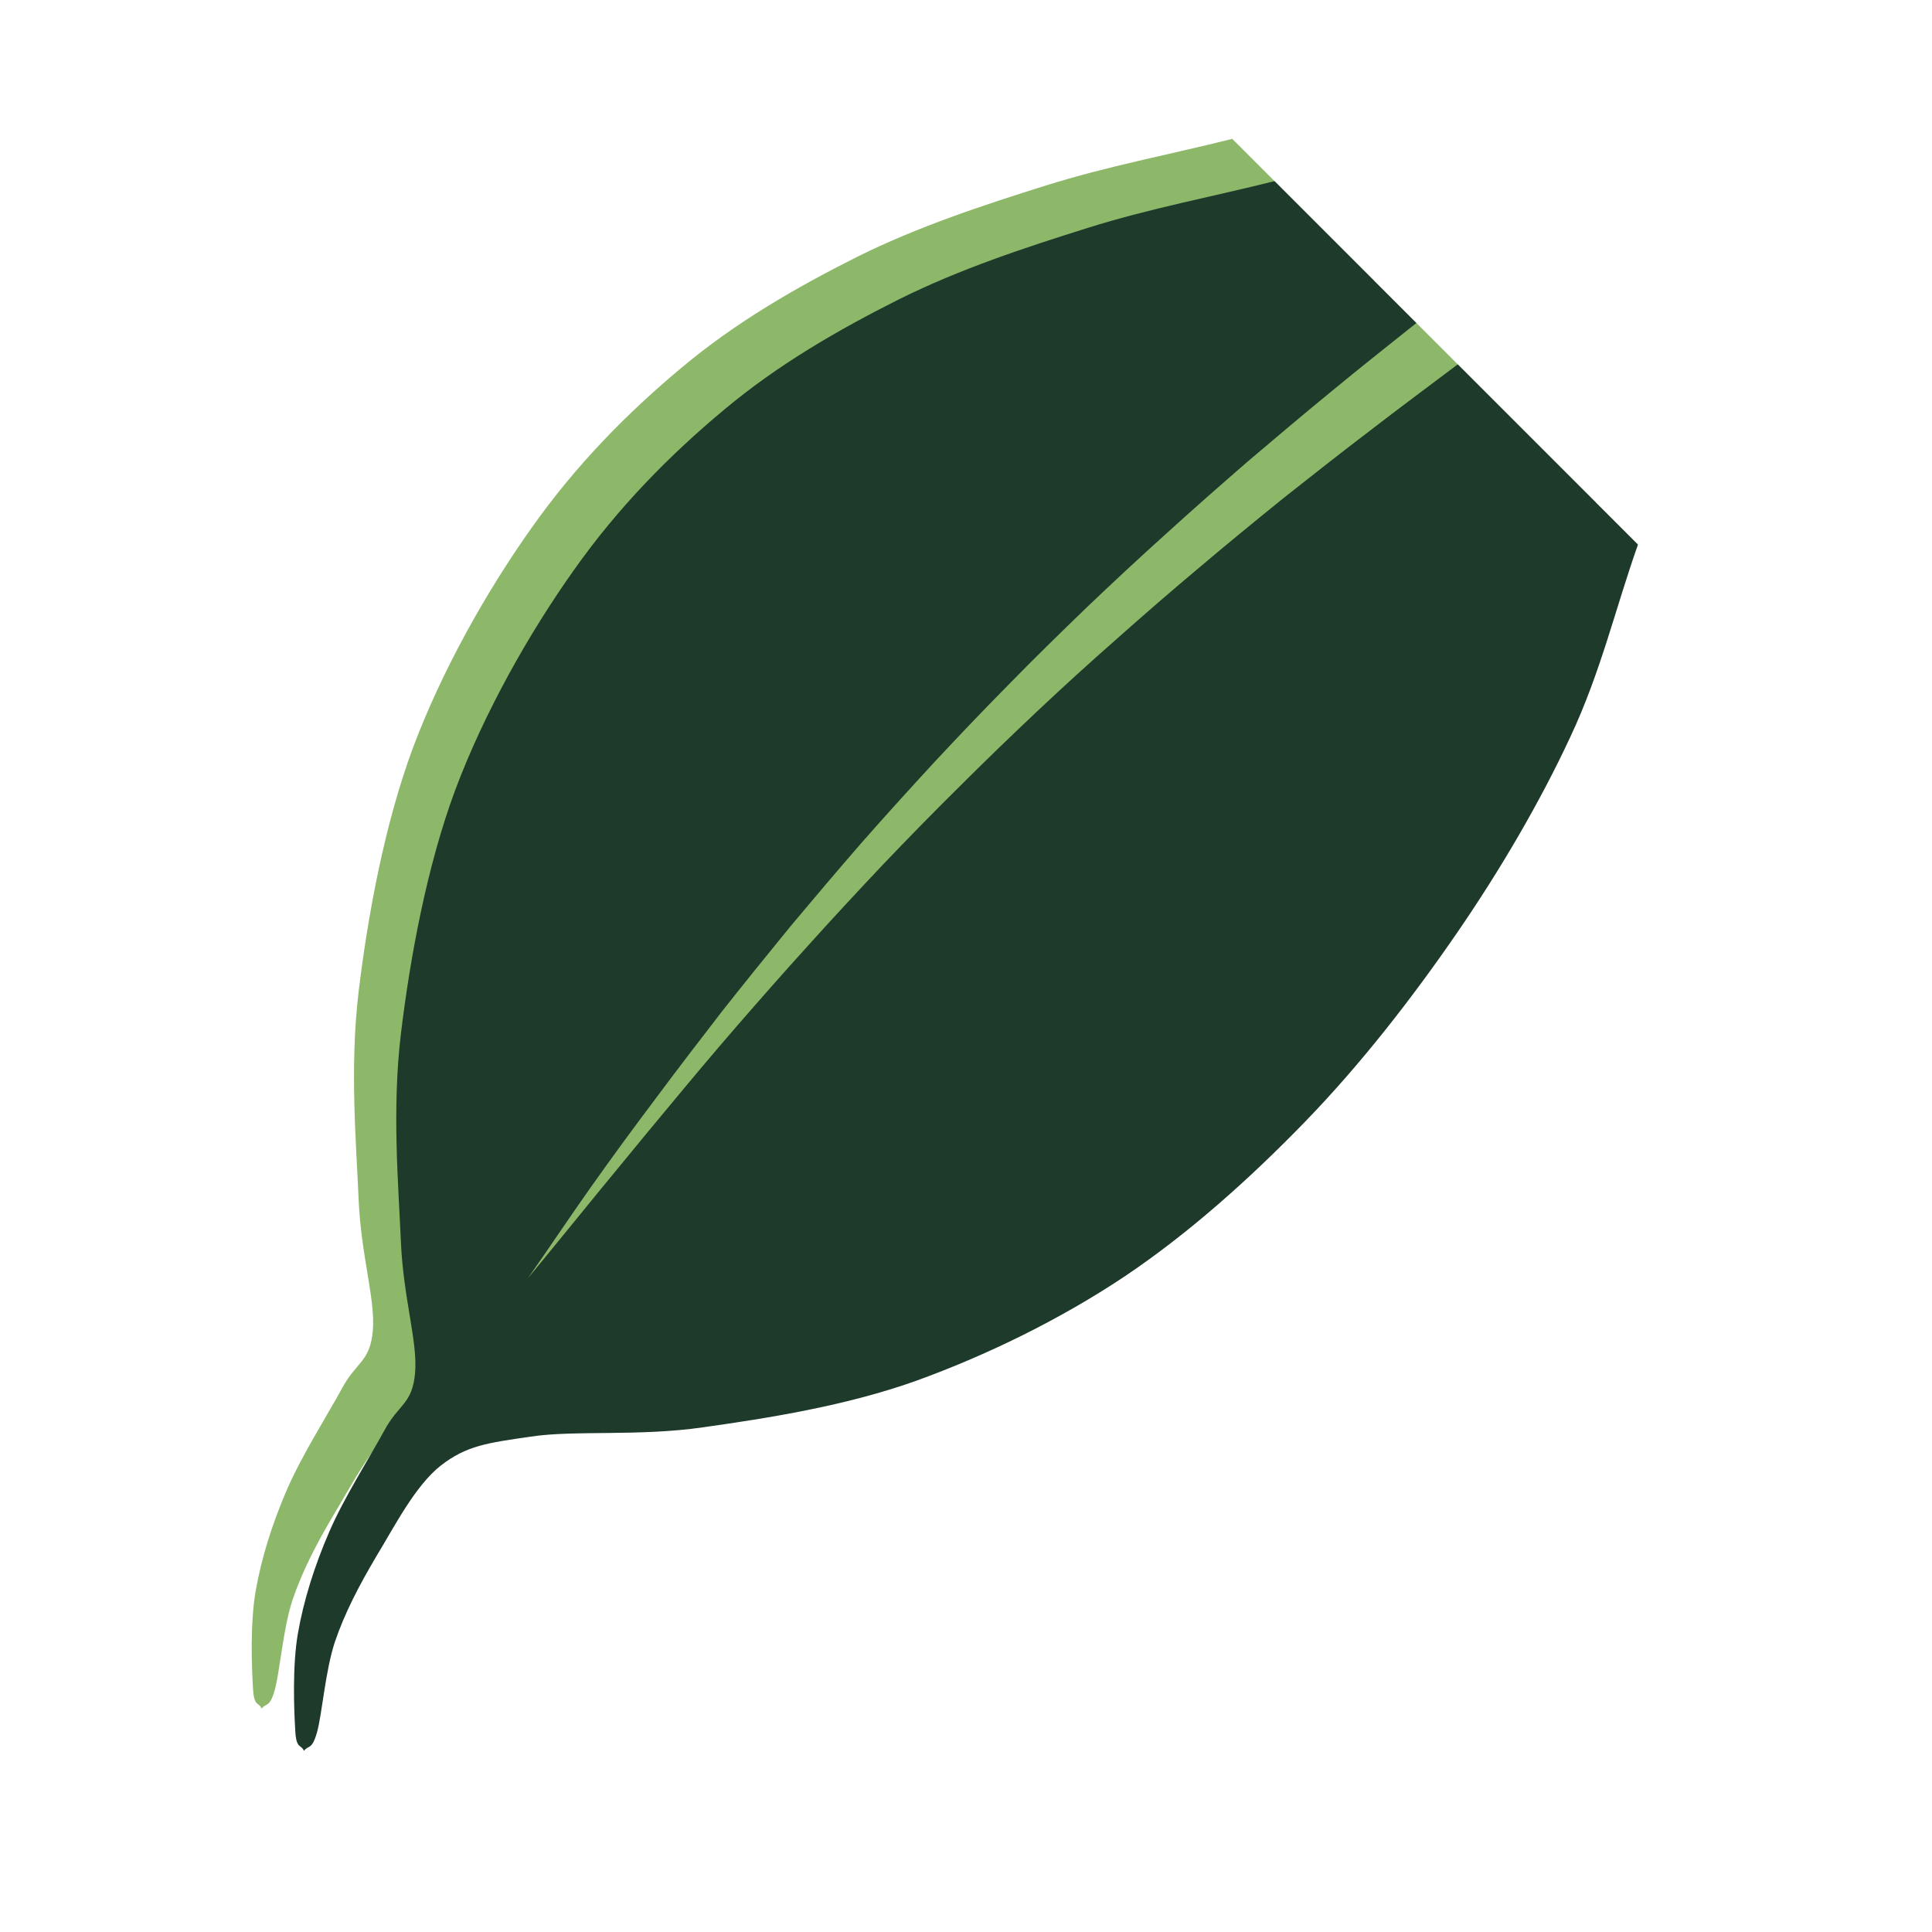
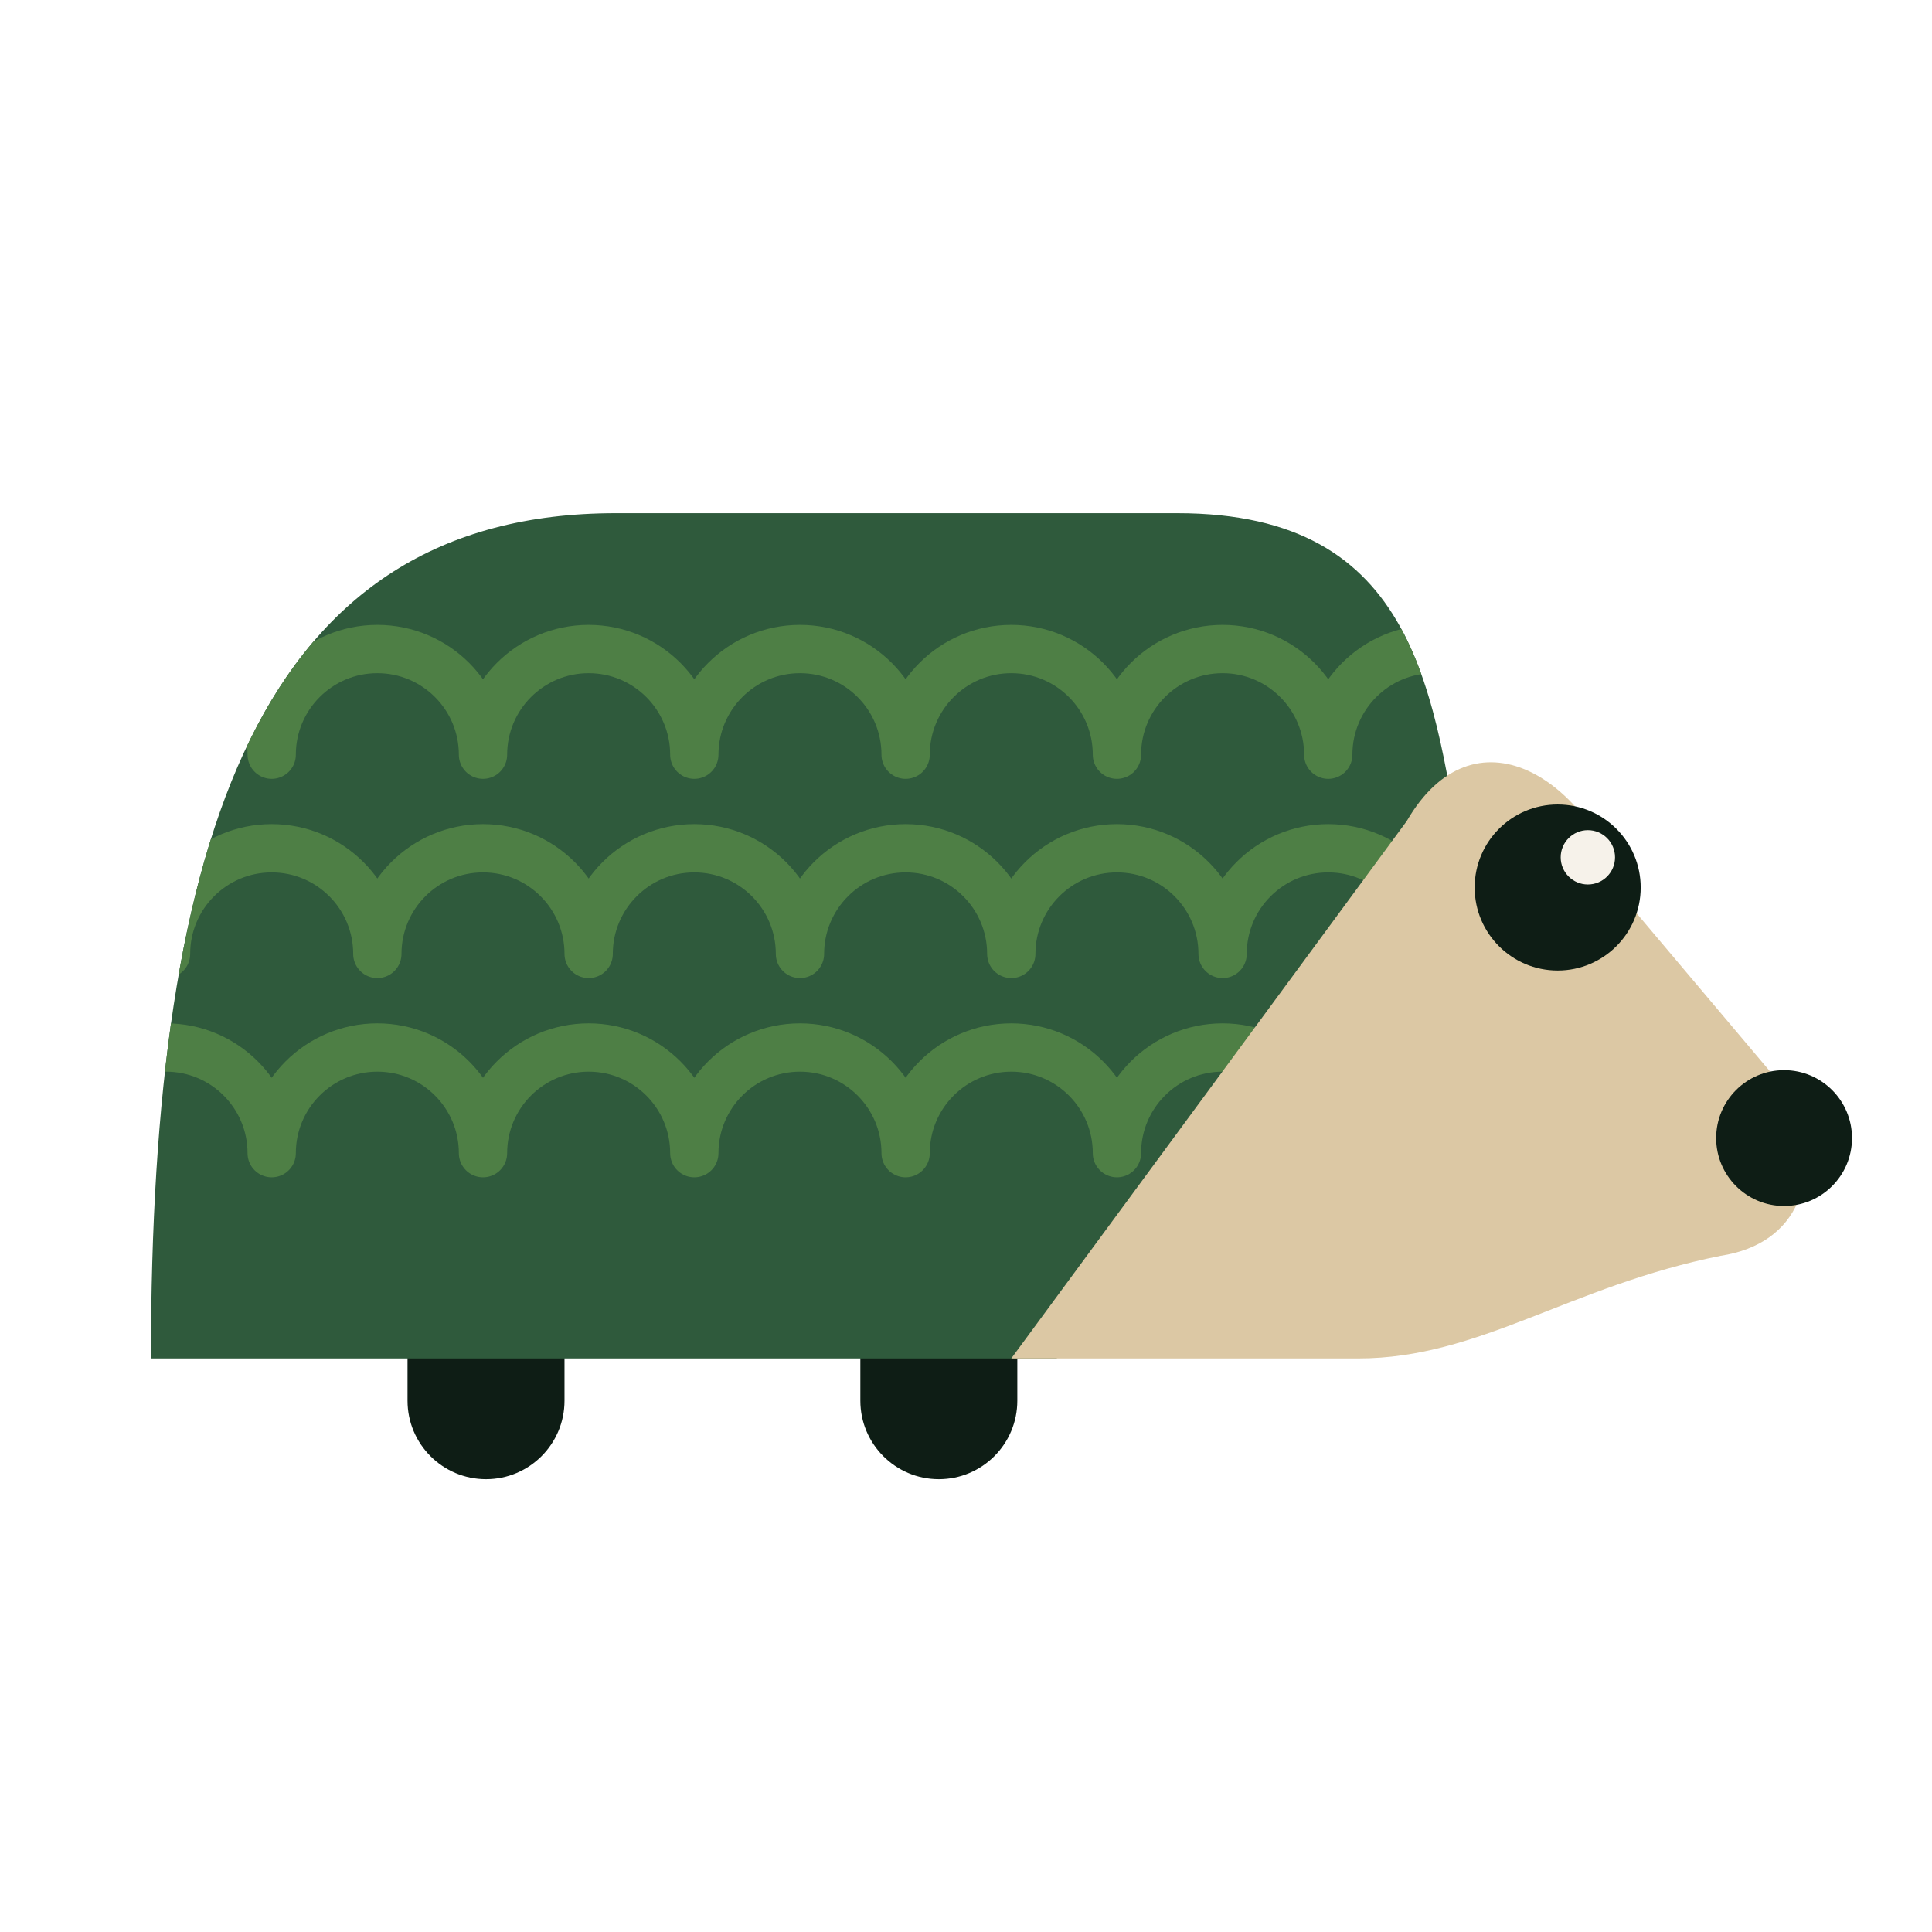
<svg xmlns="http://www.w3.org/2000/svg" viewBox="0 0 64 64" role="img" aria-label="Firmenname Gartenservice">
-   <g>
-     <path fill="#8DB86A" transform="translate(-1.4 -1.4)" d="M10.07 58C9.97 57.77 9.81 57.96 9.78 57.31C9.74 56.66 9.68 55.19 9.87 54.1C10.06 53.01 10.42 51.87 10.9 50.76C11.38 49.64 12.25 48.27 12.73 47.39C13.2 46.51 13.66 46.52 13.75 45.48C13.84 44.44 13.36 43.01 13.28 41.13C13.2 39.26 12.98 36.75 13.28 34.25C13.58 31.76 14.13 28.73 15.08 26.17C16.04 23.61 17.51 21 19 18.9C20.48 16.8 22.19 15.07 23.99 13.57C25.78 12.07 27.78 10.92 29.79 9.91C31.8 8.91 33.96 8.2 36.03 7.55C38.1 6.9 40.15 6.52 42.22 6L46.92 10.7C45.98 11.45 45.03 12.2 44.1 12.97C43.17 13.73 42.25 14.51 41.33 15.29C40.42 16.08 39.52 16.87 38.63 17.68C37.74 18.48 36.86 19.3 35.99 20.13C35.13 20.96 34.27 21.8 33.43 22.66C32.59 23.51 31.76 24.38 30.94 25.26C30.13 26.14 29.32 27.03 28.53 27.93C27.74 28.84 26.96 29.76 26.19 30.68C25.43 31.61 24.67 32.55 23.92 33.5C23.18 34.46 22.44 35.42 21.72 36.39C20.99 37.36 20.27 38.34 19.57 39.33C18.87 40.32 18.19 41.34 17.49 42.34L17.49 42.34C18.26 41.41 19.02 40.47 19.78 39.54C20.55 38.61 21.31 37.67 22.08 36.75C22.85 35.82 23.62 34.9 24.41 33.99C25.2 33.08 25.99 32.18 26.8 31.29C27.6 30.4 28.42 29.52 29.24 28.65C30.07 27.78 30.91 26.92 31.76 26.08C32.61 25.23 33.47 24.4 34.35 23.57C35.22 22.75 36.11 21.94 37.01 21.15C37.91 20.35 38.82 19.56 39.74 18.79C40.66 18.01 41.59 17.25 42.53 16.49C43.48 15.74 44.43 14.99 45.39 14.26C46.35 13.52 47.32 12.8 48.29 12.07L54.26 18.04C53.51 20.16 53.03 22.26 52.02 24.41C51.02 26.56 49.7 28.82 48.24 30.94C46.78 33.06 45.09 35.24 43.25 37.14C41.42 39.03 39.38 40.86 37.23 42.3C35.08 43.73 32.67 44.9 30.35 45.74C28.03 46.57 25.43 46.98 23.3 47.28C21.17 47.59 19.03 47.37 17.58 47.59C16.13 47.8 15.45 47.89 14.6 48.55C13.75 49.22 13.06 50.58 12.47 51.55C11.89 52.53 11.42 53.43 11.09 54.4C10.77 55.38 10.67 56.79 10.5 57.39C10.33 57.99 10.21 57.8 10.07 58Z" />
-     <path fill="#1E3A2B" d="M10.07 58C9.97 57.77 9.81 57.96 9.78 57.31C9.74 56.66 9.68 55.19 9.87 54.1C10.06 53.01 10.42 51.87 10.9 50.76C11.38 49.64 12.25 48.27 12.73 47.39C13.2 46.51 13.66 46.52 13.75 45.48C13.84 44.44 13.36 43.01 13.28 41.13C13.2 39.26 12.98 36.75 13.28 34.25C13.58 31.76 14.13 28.73 15.08 26.17C16.04 23.61 17.51 21 19 18.9C20.48 16.8 22.19 15.07 23.99 13.57C25.78 12.07 27.78 10.92 29.79 9.91C31.8 8.91 33.96 8.2 36.03 7.55C38.1 6.9 40.15 6.52 42.22 6L46.92 10.7C45.98 11.45 45.03 12.2 44.1 12.97C43.17 13.73 42.25 14.51 41.33 15.29C40.42 16.08 39.52 16.87 38.63 17.68C37.74 18.48 36.86 19.3 35.99 20.13C35.13 20.96 34.27 21.8 33.43 22.66C32.59 23.51 31.76 24.38 30.94 25.26C30.13 26.14 29.32 27.03 28.53 27.93C27.74 28.84 26.96 29.76 26.19 30.68C25.43 31.61 24.67 32.55 23.92 33.5C23.18 34.46 22.44 35.42 21.72 36.39C20.99 37.36 20.27 38.34 19.57 39.33C18.87 40.32 18.19 41.34 17.49 42.34L17.49 42.34C18.26 41.41 19.02 40.47 19.78 39.54C20.55 38.61 21.31 37.67 22.08 36.75C22.85 35.82 23.62 34.9 24.41 33.99C25.2 33.08 25.99 32.18 26.8 31.29C27.6 30.4 28.42 29.52 29.24 28.65C30.07 27.78 30.91 26.92 31.76 26.08C32.61 25.23 33.47 24.4 34.35 23.57C35.22 22.75 36.11 21.94 37.01 21.15C37.91 20.35 38.82 19.56 39.74 18.79C40.66 18.01 41.59 17.25 42.53 16.49C43.48 15.74 44.43 14.99 45.39 14.26C46.35 13.52 47.32 12.8 48.29 12.07L54.26 18.04C53.51 20.16 53.03 22.26 52.02 24.41C51.02 26.56 49.7 28.82 48.24 30.94C46.78 33.06 45.09 35.24 43.25 37.14C41.42 39.03 39.38 40.86 37.23 42.3C35.08 43.73 32.67 44.9 30.35 45.74C28.03 46.57 25.43 46.98 23.3 47.28C21.17 47.59 19.03 47.37 17.58 47.59C16.13 47.8 15.45 47.89 14.6 48.55C13.75 49.22 13.06 50.58 12.47 51.55C11.89 52.53 11.42 53.43 11.09 54.4C10.77 55.38 10.67 56.79 10.5 57.39C10.33 57.99 10.21 57.8 10.07 58Z" />
-   </g>
+   <defs>
+     <clipPath id="is-c">
+       <path d="M5 45C5 27.64 8.64 17 20.4 17L39 17C47 17 47.5 23 48.5 29L35 45Z" />
+     </clipPath>
+   </defs>
+   <path fill="#0E1D15" d="M13.5 44h5.2v2.4a2.6 2.6 0 0 1-5.2 0ZM28.5 44h5.2v2.4a2.6 2.6 0 0 1-5.2 0Z" />
+   <path fill="#2F5A3C" d="M5 45C5 27.64 8.64 17 20.4 17L39 17C47 17 47.5 23 48.5 29L35 45Z" />
+   <path d="M2 25a3.5 3.5 0 0 1 7 0M9 25a3.5 3.5 0 0 1 7 0M16 25a3.5 3.5 0 0 1 7 0M23 25a3.5 3.5 0 0 1 7 0M30 25a3.5 3.5 0 0 1 7 0M37 25a3.5 3.5 0 0 1 7 0M44 25a3.5 3.5 0 0 1 7 0M-1.5 31.6a3.5 3.5 0 0 1 7 0M5.5 31.6a3.5 3.5 0 0 1 7 0M12.5 31.6a3.5 3.5 0 0 1 7 0M19.5 31.6a3.5 3.5 0 0 1 7 0M26.5 31.6a3.5 3.5 0 0 1 7 0M33.5 31.6a3.5 3.5 0 0 1 7 0M40.5 31.6a3.5 3.5 0 0 1 7 0M47.5 31.6a3.5 3.5 0 0 1 7 0M2 38.2a3.5 3.5 0 0 1 7 0M9 38.2a3.5 3.5 0 0 1 7 0M16 38.2a3.5 3.5 0 0 1 7 0M23 38.2a3.5 3.5 0 0 1 7 0M30 38.2a3.5 3.5 0 0 1 7 0M37 38.2a3.5 3.5 0 0 1 7 0M44 38.2a3.5 3.5 0 0 1 7 0" clip-path="url(#is-c)" fill="none" stroke="#4E7F45" stroke-width="1.6" stroke-linecap="round" />
+   <path fill="#DCC8A4" d="M33.5 45L46.6 27.2C48.8 23.4 52.6 25.6 54 30L59.4 36.4C60.4 39 59.6 41.2 57 41.6C52 42.6 49 45 45 45Z" />
+   <circle cx="51.6" cy="29.4" r="2.75" fill="#0E1D15" />
+   <circle cx="52.6" cy="28.4" r=".9" fill="#F6F2EA" />
+   <circle cx="59.1" cy="37.7" r="2.25" fill="#0E1D15" />
</svg>
